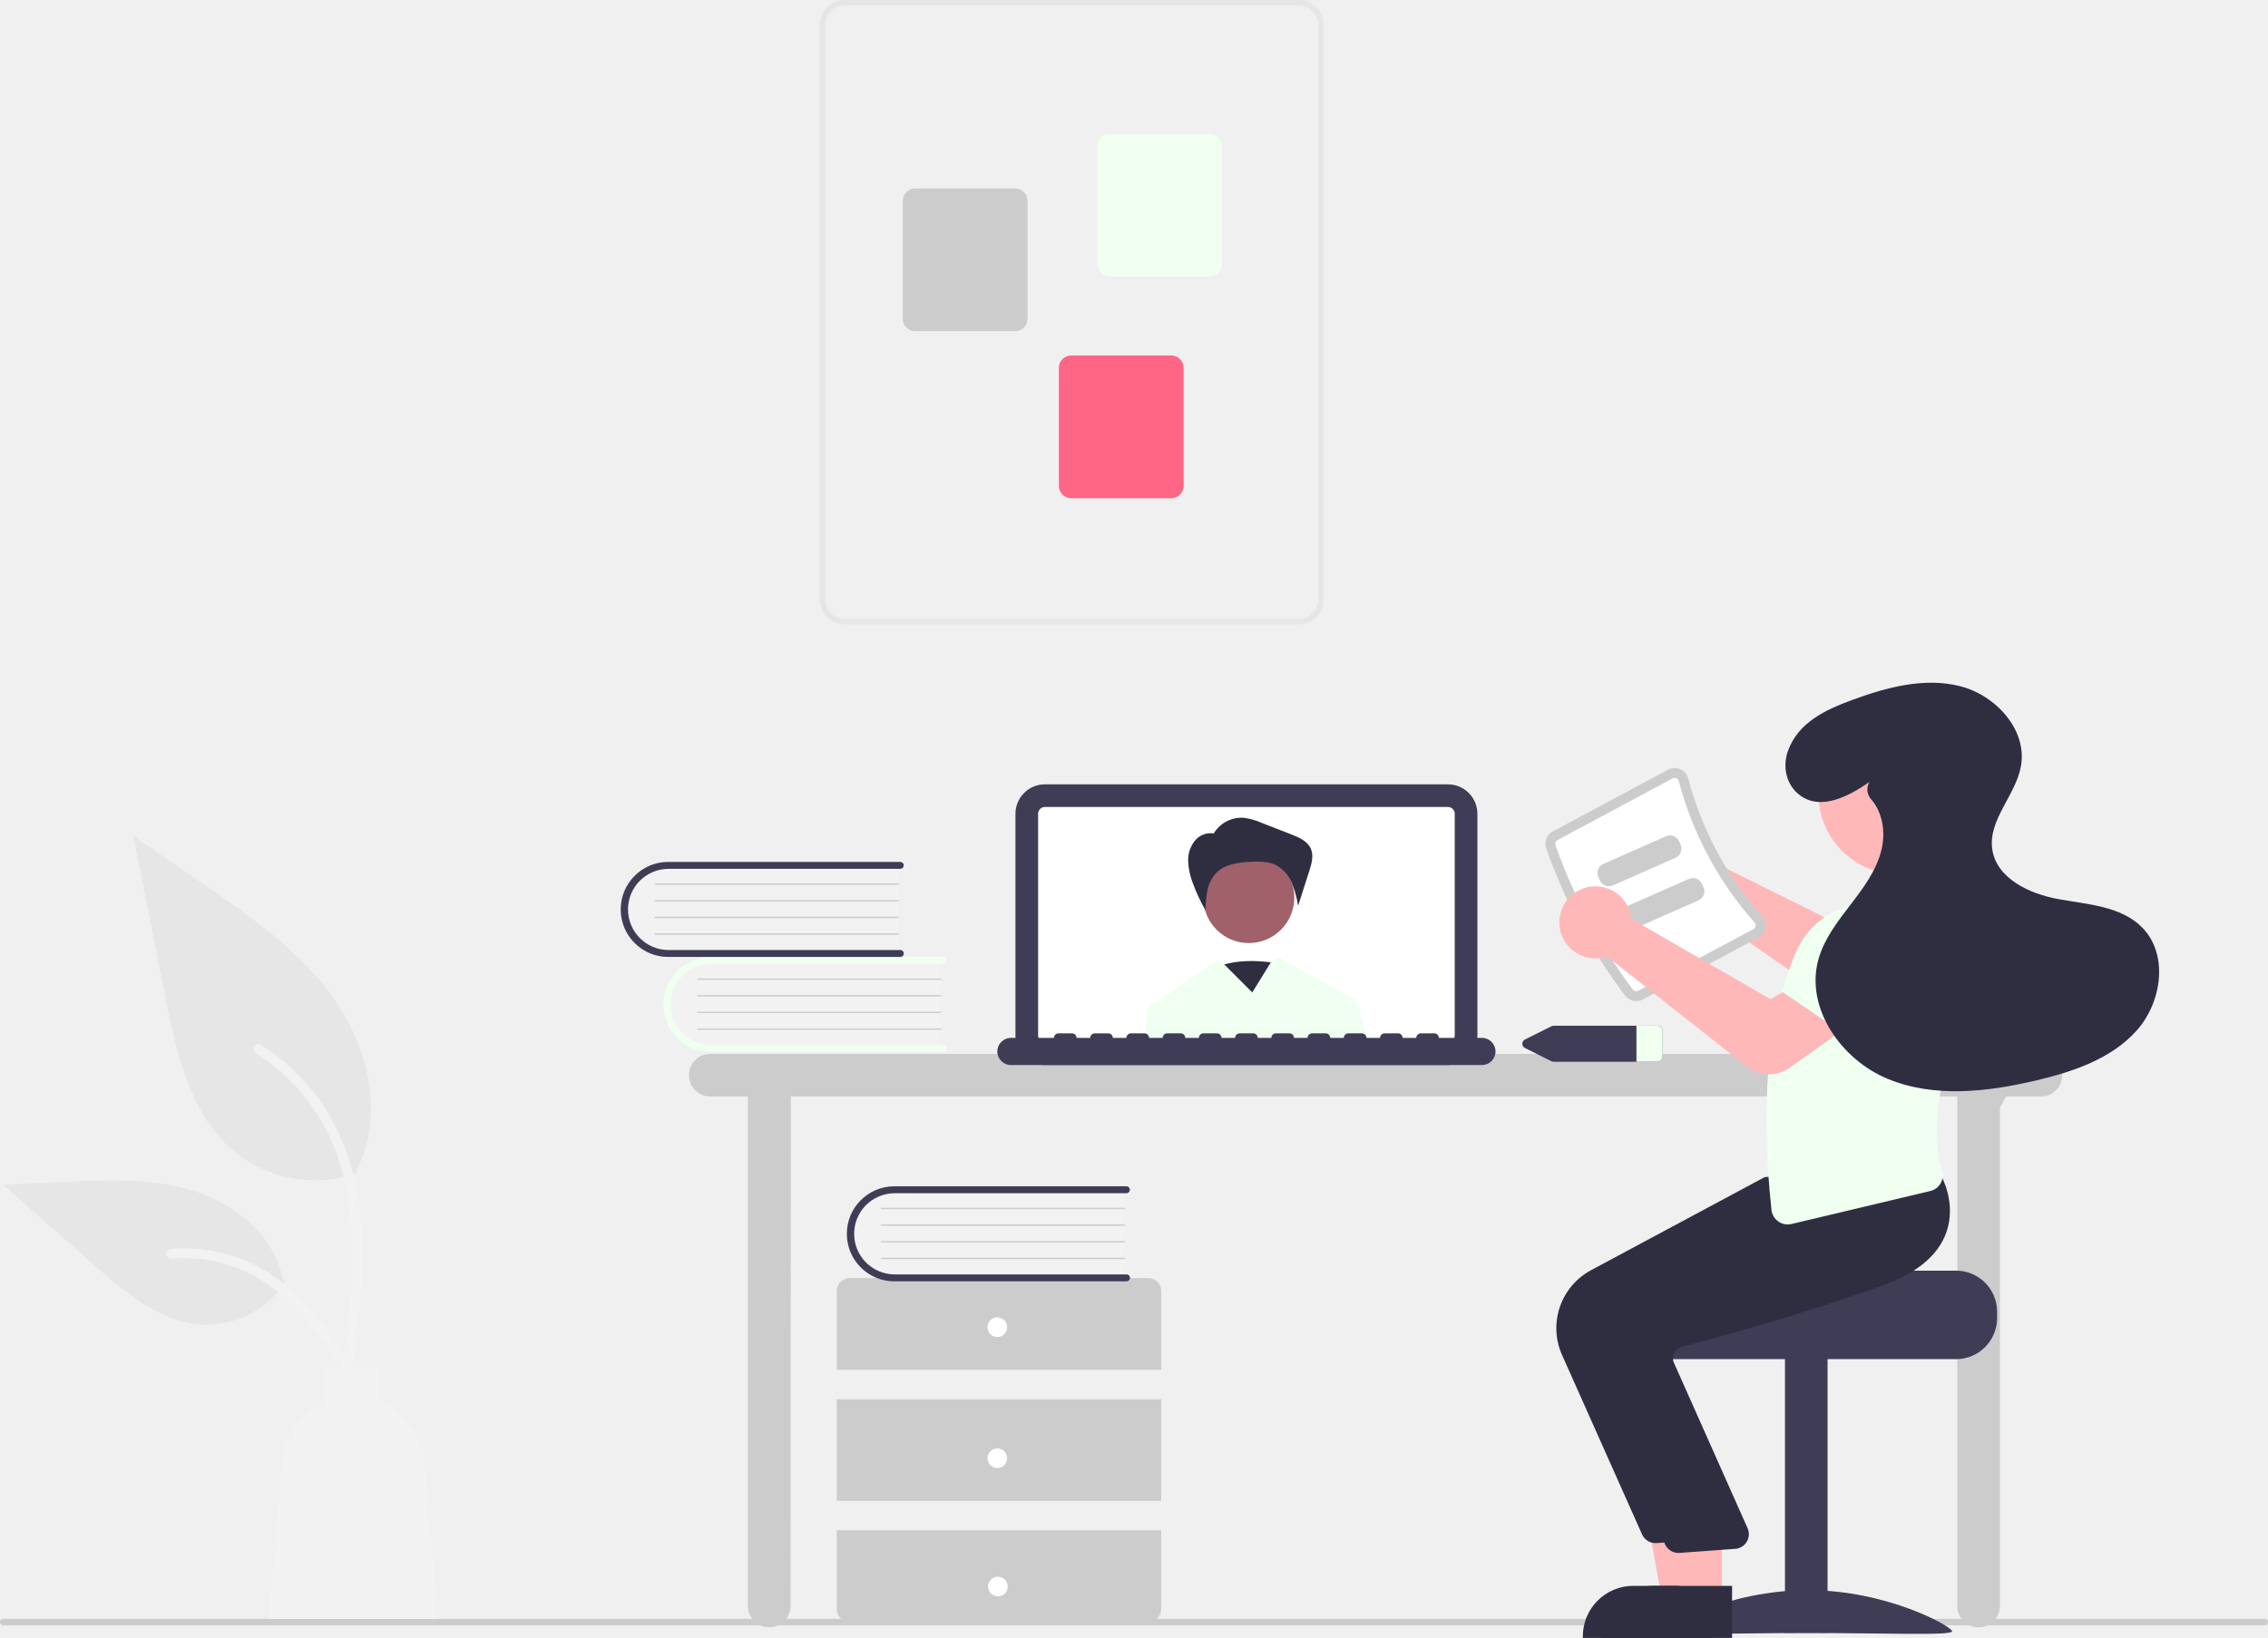
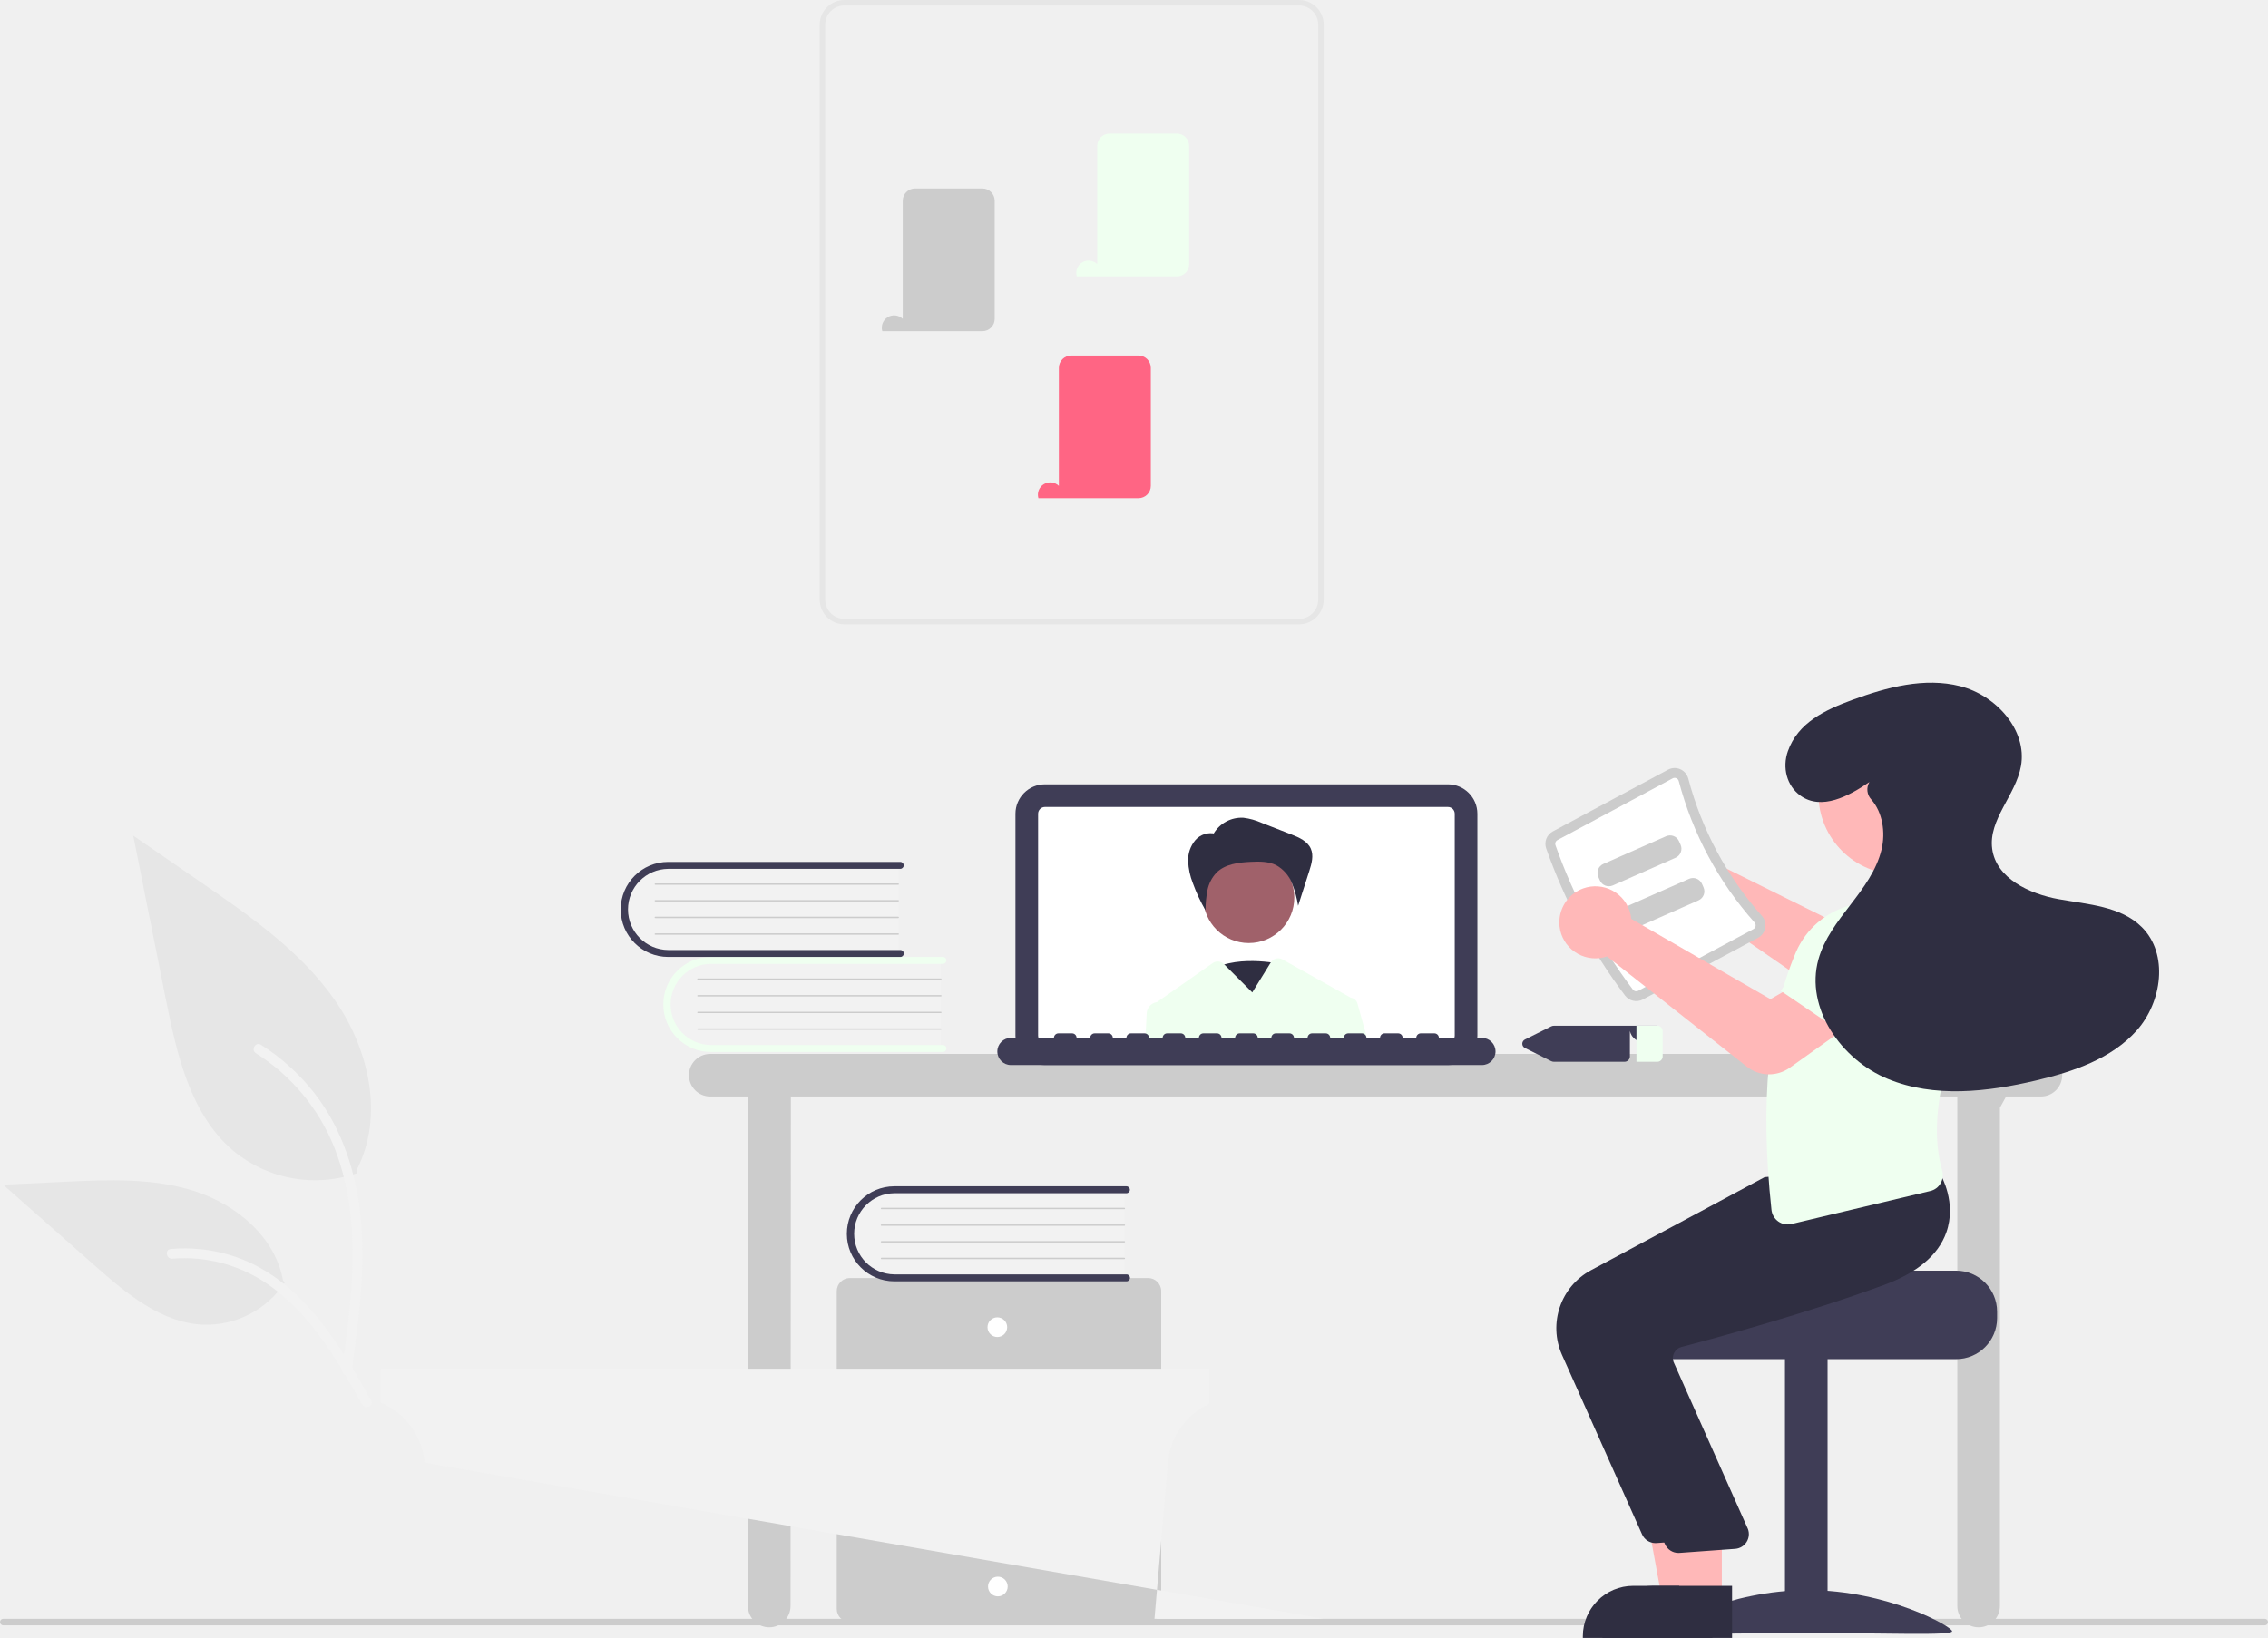
<svg xmlns="http://www.w3.org/2000/svg" data-name="Layer 1" width="692" height="499.877" viewBox="0 0 692 499.877">
  <path d="M945,696.105H255a1,1,0,0,1,0-2H945a1,1,0,0,1,0,2Z" transform="translate(-254 -200.0616)" fill="#ccc" />
  <path d="M876.704,521.703h-406a6.5,6.5,0,1,0,0,13h11.5v155.5a6.5,6.5,0,0,0,13,0l.099-155.5H851.204v155.5a6.5,6.5,0,0,0,13,0V538.13l1.891-3.427h10.609a6.5,6.5,0,1,0,0-13Z" transform="translate(-254 -200.0616)" fill="#ccc" />
  <path d="M695.794,525.105H572.812a8.992,8.992,0,0,1-8.982-8.982V448.414a8.992,8.992,0,0,1,8.982-8.982H695.794a8.992,8.992,0,0,1,8.982,8.982v67.709A8.992,8.992,0,0,1,695.794,525.105Z" transform="translate(-254 -200.0616)" fill="#3f3d56" />
  <path d="M695.793,446.345H572.813a2.074,2.074,0,0,0-2.07,2.07v67.71a2.074,2.074,0,0,0,2.07,2.07H695.793a2.074,2.074,0,0,0,2.07-2.07v-67.71A2.074,2.074,0,0,0,695.793,446.345Z" transform="translate(-254 -200.0616)" fill="#fff" />
  <path d="M644.792,494.283s-14.722-3.392-22.82,2.827,10.306,20.355,10.306,20.355Z" transform="translate(-254 -200.0616)" fill="#2f2e41" />
  <circle cx="381.024" cy="273.924" r="13.887" fill="#a0616a" />
  <path d="M624.286,454.492a9.898,9.898,0,0,1,9.126-4.856,19.397,19.397,0,0,1,5.515,1.544l9.078,3.541c2.349.916,4.922,2.039,5.941,4.345.946,2.141.24,4.613-.474,6.841l-3.397,10.593a32.246,32.246,0,0,0-1.925-6.998,10.835,10.835,0,0,0-4.704-5.364c-2.358-1.21-5.137-1.185-7.785-1.057-3.749.18-7.826.657-10.489,3.302a10.895,10.895,0,0,0-2.765,5.399,32.5,32.5,0,0,0-.58,6.112,50.669,50.669,0,0,1-3.869-8.295,20.525,20.525,0,0,1-1.438-6.715,9.444,9.444,0,0,1,2.165-6.387,6.195,6.195,0,0,1,6.231-1.961Z" transform="translate(-254 -200.0616)" fill="#2f2e41" />
  <path d="M668.183,506.325a2.472,2.472,0,0,0-2.07-1.79.86.86,0,0,0-.1-.06L645.282,492.856a2.637,2.637,0,0,0-3.528.908l-5.67,9.18-8.54-8.54-.136-.136a2.636,2.636,0,0,0-3.376-.295l-17.038,11.931c-.03,0-.06.01-.09.01a3.633,3.633,0,0,0-3.03,3.39l-.44,8.89h68.04Z" transform="translate(-254 -200.0616)" fill="#effff0" />
  <path d="M706.158,516.814H693.03a1.382,1.382,0,0,0-1.382-1.382h-4.145a1.382,1.382,0,0,0-1.382,1.382h-4.145a1.382,1.382,0,0,0-1.382-1.382H676.449a1.382,1.382,0,0,0-1.382,1.382h-4.145a1.382,1.382,0,0,0-1.382-1.382h-4.145a1.382,1.382,0,0,0-1.382,1.382h-4.145A1.382,1.382,0,0,0,658.485,515.432h-4.145a1.382,1.382,0,0,0-1.382,1.382h-4.145a1.382,1.382,0,0,0-1.382-1.382H643.285a1.382,1.382,0,0,0-1.382,1.382H637.758a1.382,1.382,0,0,0-1.382-1.382h-4.145a1.382,1.382,0,0,0-1.382,1.382h-4.145a1.382,1.382,0,0,0-1.382-1.382h-4.145a1.382,1.382,0,0,0-1.382,1.382H615.649a1.382,1.382,0,0,0-1.382-1.382h-4.145a1.382,1.382,0,0,0-1.382,1.382h-4.145a1.382,1.382,0,0,0-1.382-1.382h-4.145a1.382,1.382,0,0,0-1.382,1.382h-4.145a1.382,1.382,0,0,0-1.382-1.382h-4.145a1.382,1.382,0,0,0-1.382,1.382H582.485a1.382,1.382,0,0,0-1.382-1.382H576.958a1.382,1.382,0,0,0-1.382,1.382H562.449a4.145,4.145,0,0,0,0,8.291H706.158a4.145,4.145,0,0,0,0-8.291Z" transform="translate(-254 -200.0616)" fill="#3f3d56" />
  <path d="M541.079,492.74v27.526H472.117a13.771,13.771,0,1,1,0-27.526Z" transform="translate(-254 -200.0616)" fill="#f2f2f2" />
  <path d="M542.773,520.054a1.059,1.059,0,0,1-1.059,1.059h-70.826a14.504,14.504,0,1,1,0-29.008h70.826a1.059,1.059,0,0,1,0,2.117h-70.826a12.387,12.387,0,0,0,0,24.773h70.826A1.059,1.059,0,0,1,542.773,520.054Z" transform="translate(-254 -200.0616)" fill="#effff0" />
  <path d="M541.079,499.092H466.971a.212.212,0,1,1,0-.423h74.108a.212.212,0,0,1,0,.423Z" transform="translate(-254 -200.0616)" fill="#ccc" />
  <path d="M541.079,504.174H466.971a.212.212,0,1,1,0-.423h74.108a.212.212,0,0,1,0,.423Z" transform="translate(-254 -200.0616)" fill="#ccc" />
  <path d="M541.079,509.255H466.971a.212.212,0,1,1,0-.423h74.108a.212.212,0,0,1,0,.423Z" transform="translate(-254 -200.0616)" fill="#ccc" />
  <path d="M541.079,514.337H466.971a.212.212,0,1,1,0-.423h74.108a.212.212,0,0,1,0,.423Z" transform="translate(-254 -200.0616)" fill="#ccc" />
  <path d="M528.079,463.74v27.526H459.117a13.771,13.771,0,1,1,0-27.526Z" transform="translate(-254 -200.0616)" fill="#f2f2f2" />
  <path d="M529.773,491.054a1.059,1.059,0,0,1-1.059,1.059h-70.826a14.504,14.504,0,1,1,0-29.008h70.826a1.059,1.059,0,0,1,0,2.117h-70.826a12.387,12.387,0,0,0,0,24.773h70.826A1.059,1.059,0,0,1,529.773,491.054Z" transform="translate(-254 -200.0616)" fill="#3f3d56" />
  <path d="M528.079,470.092H453.971a.212.212,0,1,1,0-.423h74.108a.212.212,0,0,1,0,.423Z" transform="translate(-254 -200.0616)" fill="#ccc" />
  <path d="M528.079,475.174H453.971a.212.212,0,1,1,0-.423h74.108a.212.212,0,0,1,0,.423Z" transform="translate(-254 -200.0616)" fill="#ccc" />
  <path d="M528.079,480.255H453.971a.212.212,0,1,1,0-.423h74.108a.212.212,0,0,1,0,.423Z" transform="translate(-254 -200.0616)" fill="#ccc" />
  <path d="M528.079,485.337H453.971a.212.212,0,1,1,0-.423h74.108a.212.212,0,0,1,0,.423Z" transform="translate(-254 -200.0616)" fill="#ccc" />
  <path d="M608.303,618.105v-24a4,4,0,0,0-4-4h-91a4,4,0,0,0-4,4v24Z" transform="translate(-254 -200.0616)" fill="#ccc" />
  <rect x="255.303" y="427.043" width="99" height="31" fill="#ccc" />
  <path d="M509.303,667.105v24a4,4,0,0,0,4,4h91a4,4,0,0,0,4-4v-24Z" transform="translate(-254 -200.0616)" fill="#ccc" />
  <circle cx="304.303" cy="405.043" r="3" fill="#fff" />
  <circle cx="304.303" cy="445.043" r="3" fill="#fff" />
  <circle cx="304.464" cy="484.196" r="3" fill="#fff" />
  <path d="M597.079,562.74v27.526H528.117a13.771,13.771,0,1,1,0-27.526Z" transform="translate(-254 -200.0616)" fill="#f2f2f2" />
  <path d="M598.773,590.054a1.059,1.059,0,0,1-1.059,1.059h-70.826a14.504,14.504,0,1,1,0-29.008h70.826a1.059,1.059,0,0,1,0,2.117h-70.826a12.387,12.387,0,0,0,0,24.773h70.826A1.059,1.059,0,0,1,598.773,590.054Z" transform="translate(-254 -200.0616)" fill="#3f3d56" />
  <path d="M597.079,569.092H522.971a.212.212,0,1,1,0-.423h74.108a.212.212,0,0,1,0,.423Z" transform="translate(-254 -200.0616)" fill="#ccc" />
  <path d="M597.079,574.174H522.971a.212.212,0,1,1,0-.423h74.108a.212.212,0,0,1,0,.423Z" transform="translate(-254 -200.0616)" fill="#ccc" />
  <path d="M597.079,579.255H522.971a.212.212,0,1,1,0-.423h74.108a.212.212,0,0,1,0,.423Z" transform="translate(-254 -200.0616)" fill="#ccc" />
  <path d="M597.079,584.337H522.971a.212.212,0,1,1,0-.423h74.108a.212.212,0,0,1,0,.423Z" transform="translate(-254 -200.0616)" fill="#ccc" />
  <path d="M504.11,383.083v-175.5a7.53,7.53,0,0,1,7.521-7.521H650.36a7.53,7.53,0,0,1,7.521,7.521v175.5a7.53,7.53,0,0,1-7.521,7.521H511.632A7.53,7.53,0,0,1,504.11,383.083Zm7.521-181.35a5.857,5.857,0,0,0-5.85,5.85v175.5a5.857,5.857,0,0,0,5.85,5.85H650.36a5.857,5.857,0,0,0,5.85-5.85v-175.5a5.857,5.857,0,0,0-5.85-5.85Z" transform="translate(-254 -200.0616)" fill="#e6e6e6" />
-   <path d="M588.775,280.659V244.624a3.765,3.765,0,0,1,3.761-3.761h30.537a3.765,3.765,0,0,1,3.761,3.761v36.036a3.765,3.765,0,0,1-3.761,3.761h-30.537A3.765,3.765,0,0,1,588.775,280.659Z" transform="translate(-254 -200.0616)" fill="#effff0" />
-   <path d="M529.44,297.374V261.338a3.765,3.765,0,0,1,3.761-3.761h30.537a3.765,3.765,0,0,1,3.761,3.761v36.036a3.765,3.765,0,0,1-3.761,3.761h-30.537A3.765,3.765,0,0,1,529.44,297.374Z" transform="translate(-254 -200.0616)" fill="#ccc" />
-   <path d="M577.075,348.352V312.317a3.765,3.765,0,0,1,3.761-3.761h30.537a3.765,3.765,0,0,1,3.761,3.761v36.036a3.765,3.765,0,0,1-3.761,3.761h-30.537A3.765,3.765,0,0,1,577.075,348.352Z" transform="translate(-254 -200.0616)" fill="#ff6584" />
-   <path d="M759.563,513.105H728.143a1.941,1.941,0,0,0-.86.2l-7.93,3.97a1.445,1.445,0,0,0,0,2.66l7.93,3.97a1.941,1.941,0,0,0,.86.2h31.42a1.649,1.649,0,0,0,1.74-1.53v-7.94A1.649,1.649,0,0,0,759.563,513.105Z" transform="translate(-254 -200.0616)" fill="#3f3d56" />
+   <path d="M588.775,280.659V244.624a3.765,3.765,0,0,1,3.761-3.761h20.537a3.765,3.765,0,0,1,3.761,3.761v36.036a3.765,3.765,0,0,1-3.761,3.761h-30.537A3.765,3.765,0,0,1,588.775,280.659Z" transform="translate(-254 -200.0616)" fill="#effff0" />
+   <path d="M529.44,297.374V261.338a3.765,3.765,0,0,1,3.761-3.761h20.537a3.765,3.765,0,0,1,3.761,3.761v36.036a3.765,3.765,0,0,1-3.761,3.761h-30.537A3.765,3.765,0,0,1,529.44,297.374Z" transform="translate(-254 -200.0616)" fill="#ccc" />
+   <path d="M577.075,348.352V312.317a3.765,3.765,0,0,1,3.761-3.761h20.537a3.765,3.765,0,0,1,3.761,3.761v36.036a3.765,3.765,0,0,1-3.761,3.761h-30.537A3.765,3.765,0,0,1,577.075,348.352Z" transform="translate(-254 -200.0616)" fill="#ff6584" />
+   <path d="M759.563,513.105H728.143a1.941,1.941,0,0,0-.86.2l-7.93,3.97a1.445,1.445,0,0,0,0,2.66l7.93,3.97a1.941,1.941,0,0,0,.86.2h21.42a1.649,1.649,0,0,0,1.74-1.53v-7.94A1.649,1.649,0,0,0,759.563,513.105Z" transform="translate(-254 -200.0616)" fill="#3f3d56" />
  <path d="M761.303,514.635v7.94a1.649,1.649,0,0,1-1.74,1.53h-6.26v-11h6.26A1.649,1.649,0,0,1,761.303,514.635Z" transform="translate(-254 -200.0616)" fill="#effff0" />
  <path d="M759.327,453.705a11.003,11.003,0,0,1,14.89,6.915,10.588,10.588,0,0,1,.32,1.435l43.938,21.788,10.168-6.739,12.652,14.565L825.769,504.279a11.149,11.149,0,0,1-13.301.513l-44.579-30.828a10.511,10.511,0,0,1-1.015.37,11.003,11.003,0,0,1-14.01-8.561,10.708,10.708,0,0,1-.163-1.34A11.036,11.036,0,0,1,759.327,453.705Z" transform="translate(-254 -200.0616)" fill="#ffb8b8" />
  <path d="M850.841,587.853H802.831c0,1.38-49.48,2.5-49.48,2.5a12.86,12.86,0,0,0-2.11,2,12.41,12.41,0,0,0-2.9,8v2a12.505,12.505,0,0,0,12.5,12.5h90a12.511,12.511,0,0,0,12.5-12.5v-2A12.517,12.517,0,0,0,850.841,587.853Z" transform="translate(-254 -200.0616)" fill="#3f3d56" />
  <rect x="798.617" y="614.357" width="13" height="84" transform="translate(1356.235 1112.652) rotate(-180)" fill="#3f3d56" />
  <path d="M761.617,697.9c0,1.405,19.699.543,44,.543s44,.861,44-.543-19.699-12.543-44-12.543S761.617,696.495,761.617,697.9Z" transform="translate(-254 -200.0616)" fill="#3f3d56" />
  <polygon points="519.353 487.993 507.094 487.992 501.261 456.195 519.355 456.196 519.353 487.993" fill="#ffb8b8" />
  <path d="M776.48,699.938l-39.531-.001v-.5a15.386,15.386,0,0,1,15.386-15.386h.001l24.144.001Z" transform="translate(-254 -200.0616)" fill="#2f2e41" />
  <path d="M755.017,668.337,730.576,613.529a20.086,20.086,0,0,1,8.819-25.784l53.013-28.428,24.191-2.058,22.315-2.028.161.272c.206.348,5.004,8.635,1.76,17.722-2.46,6.893-8.859,12.276-19.019,16.002-23.714,8.695-51.109,16.127-61.786,18.918a3.451,3.451,0,0,0-2.211,1.76,3.498,3.498,0,0,0-.196,2.799l22.707,51.015a4.5,4.5,0,0,1-3.809,6.029L759.553,670.983q-.216.021-.43.021A4.497,4.497,0,0,1,755.017,668.337Z" transform="translate(-254 -200.0616)" fill="#2f2e41" />
  <polygon points="525.353 487.993 513.094 487.992 507.261 456.195 525.355 456.196 525.353 487.993" fill="#ffb8b8" />
  <path d="M782.48,699.938l-39.531-.001v-.5a15.386,15.386,0,0,1,15.386-15.386h.001l24.144.001Z" transform="translate(-254 -200.0616)" fill="#2f2e41" />
  <path d="M762.017,671.337,737.576,616.529a20.086,20.086,0,0,1,8.819-25.784l53.013-28.428,24.191-2.058,22.315-2.028.161.272c.206.348,5.004,8.635,1.76,17.722-2.46,6.893-8.859,12.276-19.019,16.002-23.714,8.695-51.109,16.127-61.786,18.918a3.451,3.451,0,0,0-2.211,1.76,3.498,3.498,0,0,0-.196,2.799l22.707,51.015a4.5,4.5,0,0,1-3.809,6.029L766.553,673.983q-.216.021-.43.021A4.497,4.497,0,0,1,762.017,671.337Z" transform="translate(-254 -200.0616)" fill="#2f2e41" />
  <path d="M749.835,503.906a167.506,167.506,0,0,1-24.075-44.932,4.303,4.303,0,0,1,2.032-5.179l35.145-18.832a4.247,4.247,0,0,1,3.726-.151,4.319,4.319,0,0,1,2.461,2.884,102.328,102.328,0,0,0,22.446,41.891,4.318,4.318,0,0,1,1.038,3.647,4.247,4.247,0,0,1-2.189,3.018L755.272,505.083A4.303,4.303,0,0,1,749.835,503.906Z" transform="translate(-254 -200.0616)" fill="#ccc" />
  <path d="M752.233,502.104a1.299,1.299,0,0,0,1.622.335l35.146-18.832a1.246,1.246,0,0,0,.653-.897,1.318,1.318,0,0,0-.325-1.128,105.34,105.34,0,0,1-23.107-43.125,1.319,1.319,0,0,0-.758-.895,1.247,1.247,0,0,0-1.11.046L729.208,456.439a1.298,1.298,0,0,0-.62,1.537,164.507,164.507,0,0,0,23.645,44.127Z" transform="translate(-254 -200.0616)" fill="#fff" />
  <path d="M866.593,498.883l-27.525,10.459-6.72-18.667a11.168,11.168,0,0,1,5.002-13.499l0,0a11.168,11.168,0,0,1,14.262,2.784Z" transform="translate(-254 -200.0616)" fill="#effff0" />
  <path d="M796.583,572.843a4.999,4.999,0,0,1-2.083-3.549c-3.525-32.91-1.07-58.664,7.506-78.735a24.992,24.992,0,0,1,16.567-14.18l22.25-1.123.115.056A26.005,26.005,0,0,1,855.156,502.9c-7.156,18.863-13.148,38.503-8.579,54.346a5.122,5.122,0,0,1-.484,3.983,4.884,4.884,0,0,1-3.116,2.309L800.599,573.62a4.964,4.964,0,0,1-4.017-.777Z" transform="translate(-254 -200.0616)" fill="#effff0" />
  <circle cx="579.396" cy="242.323" r="24.561" fill="#ffb8b8" />
  <path d="M765.243,461.838l-19.142,8.45a3.003,3.003,0,0,1-3.956-1.533l-.473-1.073a3.003,3.003,0,0,1,1.533-3.956l19.142-8.45a3.003,3.003,0,0,1,3.956,1.533l.473,1.073A3.003,3.003,0,0,1,765.243,461.838Z" transform="translate(-254 -200.0616)" fill="#ccc" />
  <path d="M772.243,474.838l-19.142,8.45a3.003,3.003,0,0,1-3.956-1.533l-.473-1.073a3.003,3.003,0,0,1,1.533-3.956l19.142-8.45a3.003,3.003,0,0,1,3.956,1.533l.473,1.073A3.003,3.003,0,0,1,772.243,474.838Z" transform="translate(-254 -200.0616)" fill="#ccc" />
  <path d="M787.005,525.615l-42.674-33.666a10.517,10.517,0,0,1-1.036.306,11.027,11.027,0,0,1-8.818-1.691,10.913,10.913,0,0,1-4.626-7.733,11.023,11.023,0,0,1,7.209-11.638,11.004,11.004,0,0,1,14.426,7.837,10.571,10.571,0,0,1,.229,1.452L794.196,504.989l10.572-6.086,11.711,15.332-16.414,11.699a10.942,10.942,0,0,1-13.06-.318Z" transform="translate(-254 -200.0616)" fill="#ffb8b8" />
  <path d="M821.686,519.009l-24.349-16.557,11.443-16.207a11.168,11.168,0,0,1,13.929-3.64l0,0a11.168,11.168,0,0,1,5.894,13.283Z" transform="translate(-254 -200.0616)" fill="#effff0" />
  <path d="M824.391,438.727c-6.313,4.321-14.601,8.762-21.049,4.161-4.234-3.021-5.567-8.615-3.851-13.525,3.087-8.829,11.569-12.715,19.681-15.695,10.544-3.873,22.026-6.954,32.911-4.181s20.506,13.313,18.541,24.373c-1.58,8.894-9.97,16.295-8.779,25.25,1.199,9.012,11.334,13.756,20.281,15.367s18.96,2.128,25.391,8.555c8.203,8.199,6.155,22.853-1.564,31.51s-19.367,12.58-30.654,15.248c-14.955,3.534-31.129,5.392-45.332-.474s-25.256-21.654-21.141-36.46c1.738-6.254,5.832-11.539,9.789-16.685s7.963-10.526,9.472-16.839c1.258-5.261.327-11.369-3.162-15.315a4.437,4.437,0,0,1-.594-5.186Z" transform="translate(-254 -200.0616)" fill="#2f2e41" />
  <path d="M363.072,558.06a39.063,39.063,0,0,1-37.721-6.645c-13.212-11.089-17.354-29.359-20.725-46.275q-4.985-25.018-9.969-50.036l20.872,14.371c15.01,10.335,30.357,21.001,40.75,35.971s14.929,35.405,6.579,51.603" transform="translate(-254 -200.0616)" fill="#e6e6e6" />
  <path d="M361.288,618.639c2.112-15.387,4.285-30.973,2.803-46.525-1.316-13.812-5.53-27.303-14.109-38.364A63.82,63.82,0,0,0,333.608,518.912c-1.637-1.034-3.144,1.561-1.514,2.59A60.672,60.672,0,0,1,356.093,550.459c5.225,13.289,6.064,27.776,5.164,41.893-.544,8.537-1.698,17.019-2.861,25.489a1.554,1.554,0,0,0,1.048,1.845,1.509,1.509,0,0,0,1.845-1.048Z" transform="translate(-254 -200.0616)" fill="#f2f2f2" />
  <path d="M340.941,591.41a28.755,28.755,0,0,1-25.055,12.931c-12.683-.602-23.257-9.454-32.775-17.858l-28.153-24.857,18.633-.892c13.4-.641,27.145-1.239,39.908,2.893s24.533,14.077,26.867,27.287" transform="translate(-254 -200.0616)" fill="#e6e6e6" />
  <path d="M367.258,627.484c-10.168-17.991-21.961-37.986-43.035-44.377a48.022,48.022,0,0,0-18.101-1.869c-1.922.166-1.442,3.128.476,2.963a44.614,44.614,0,0,1,28.886,7.642c8.145,5.544,14.487,13.252,19.854,21.425,3.288,5.007,6.233,10.226,9.178,15.438.941,1.666,3.693.463,2.74-1.222Z" transform="translate(-254 -200.0616)" fill="#f2f2f2" />
-   <path d="M383.55,646.421A21.774,21.774,0,0,0,370.207,628.184v-10.401H352.762v10.729a21.763,21.763,0,0,0-12.616,17.909l-4.102,47.684h51.608Z" transform="translate(-254 -200.0616)" fill="#f2f2f2" />
+   <path d="M383.55,646.421A21.774,21.774,0,0,0,370.207,628.184v-10.401h252.762v10.729a21.763,21.763,0,0,0-12.616,17.909l-4.102,47.684h51.608Z" transform="translate(-254 -200.0616)" fill="#f2f2f2" />
</svg>
